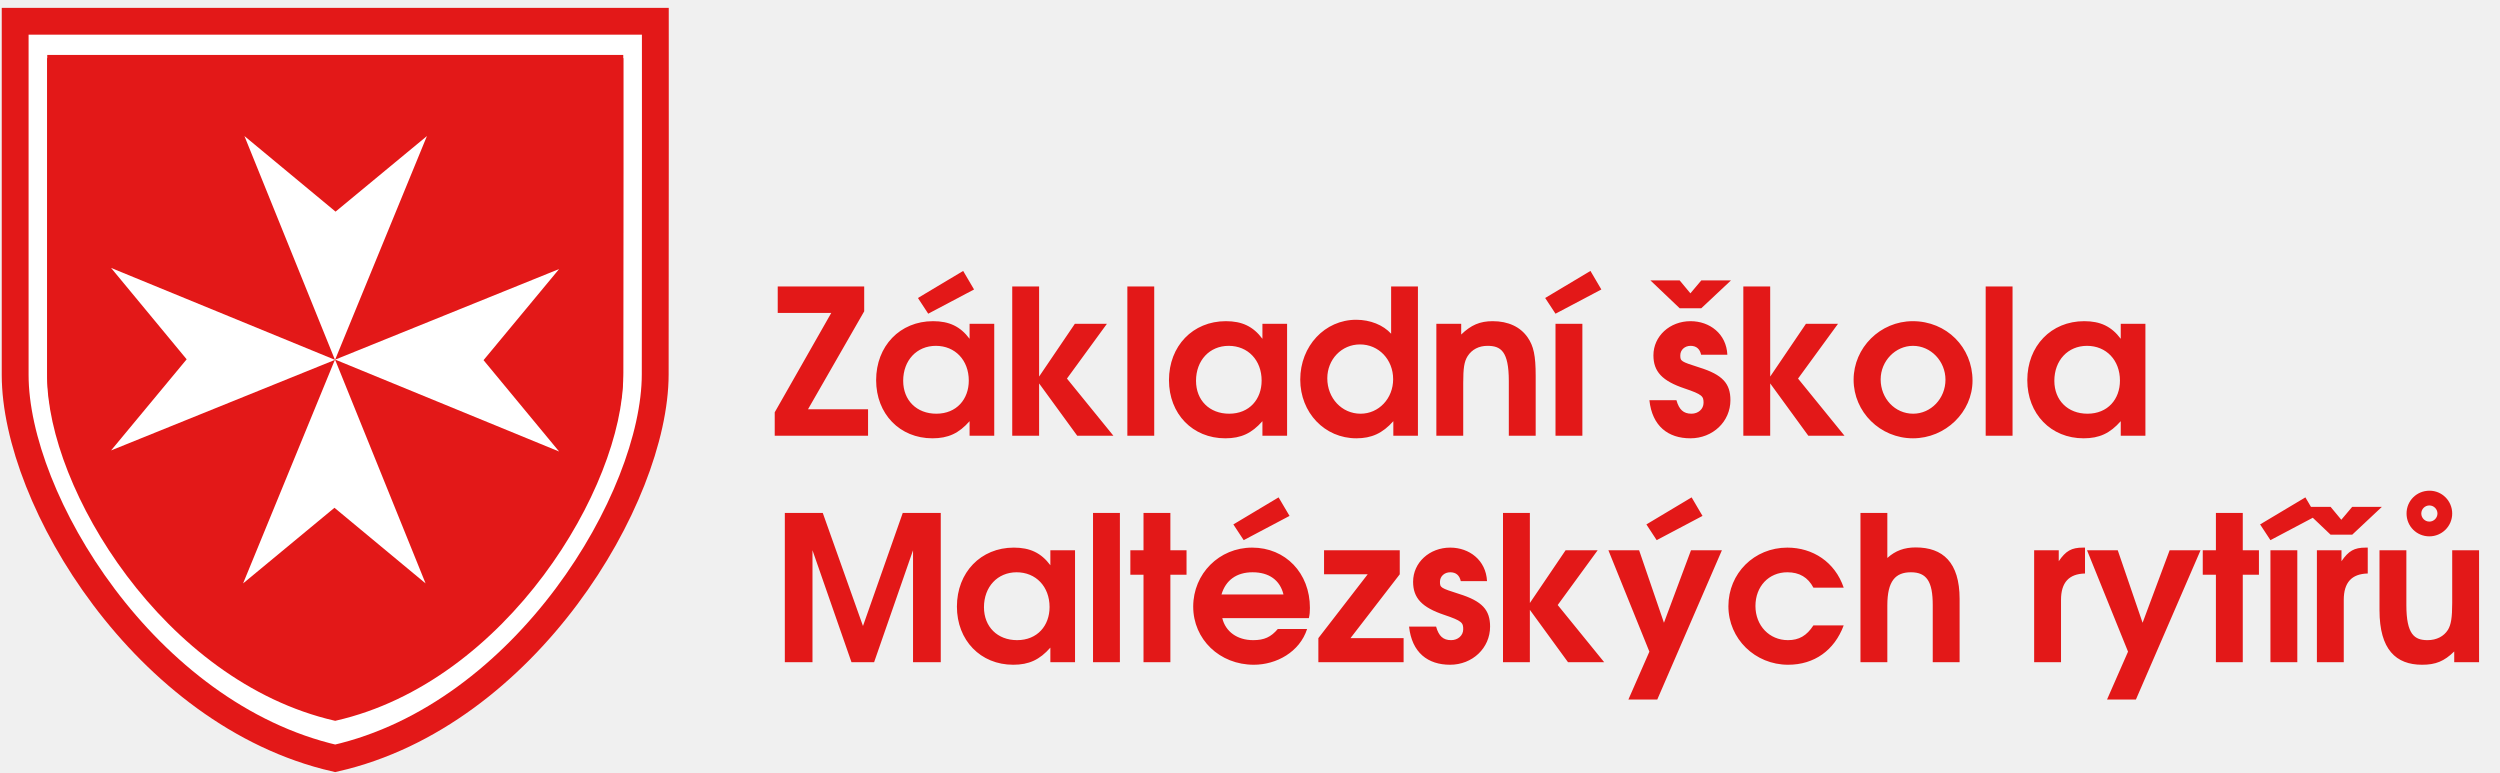
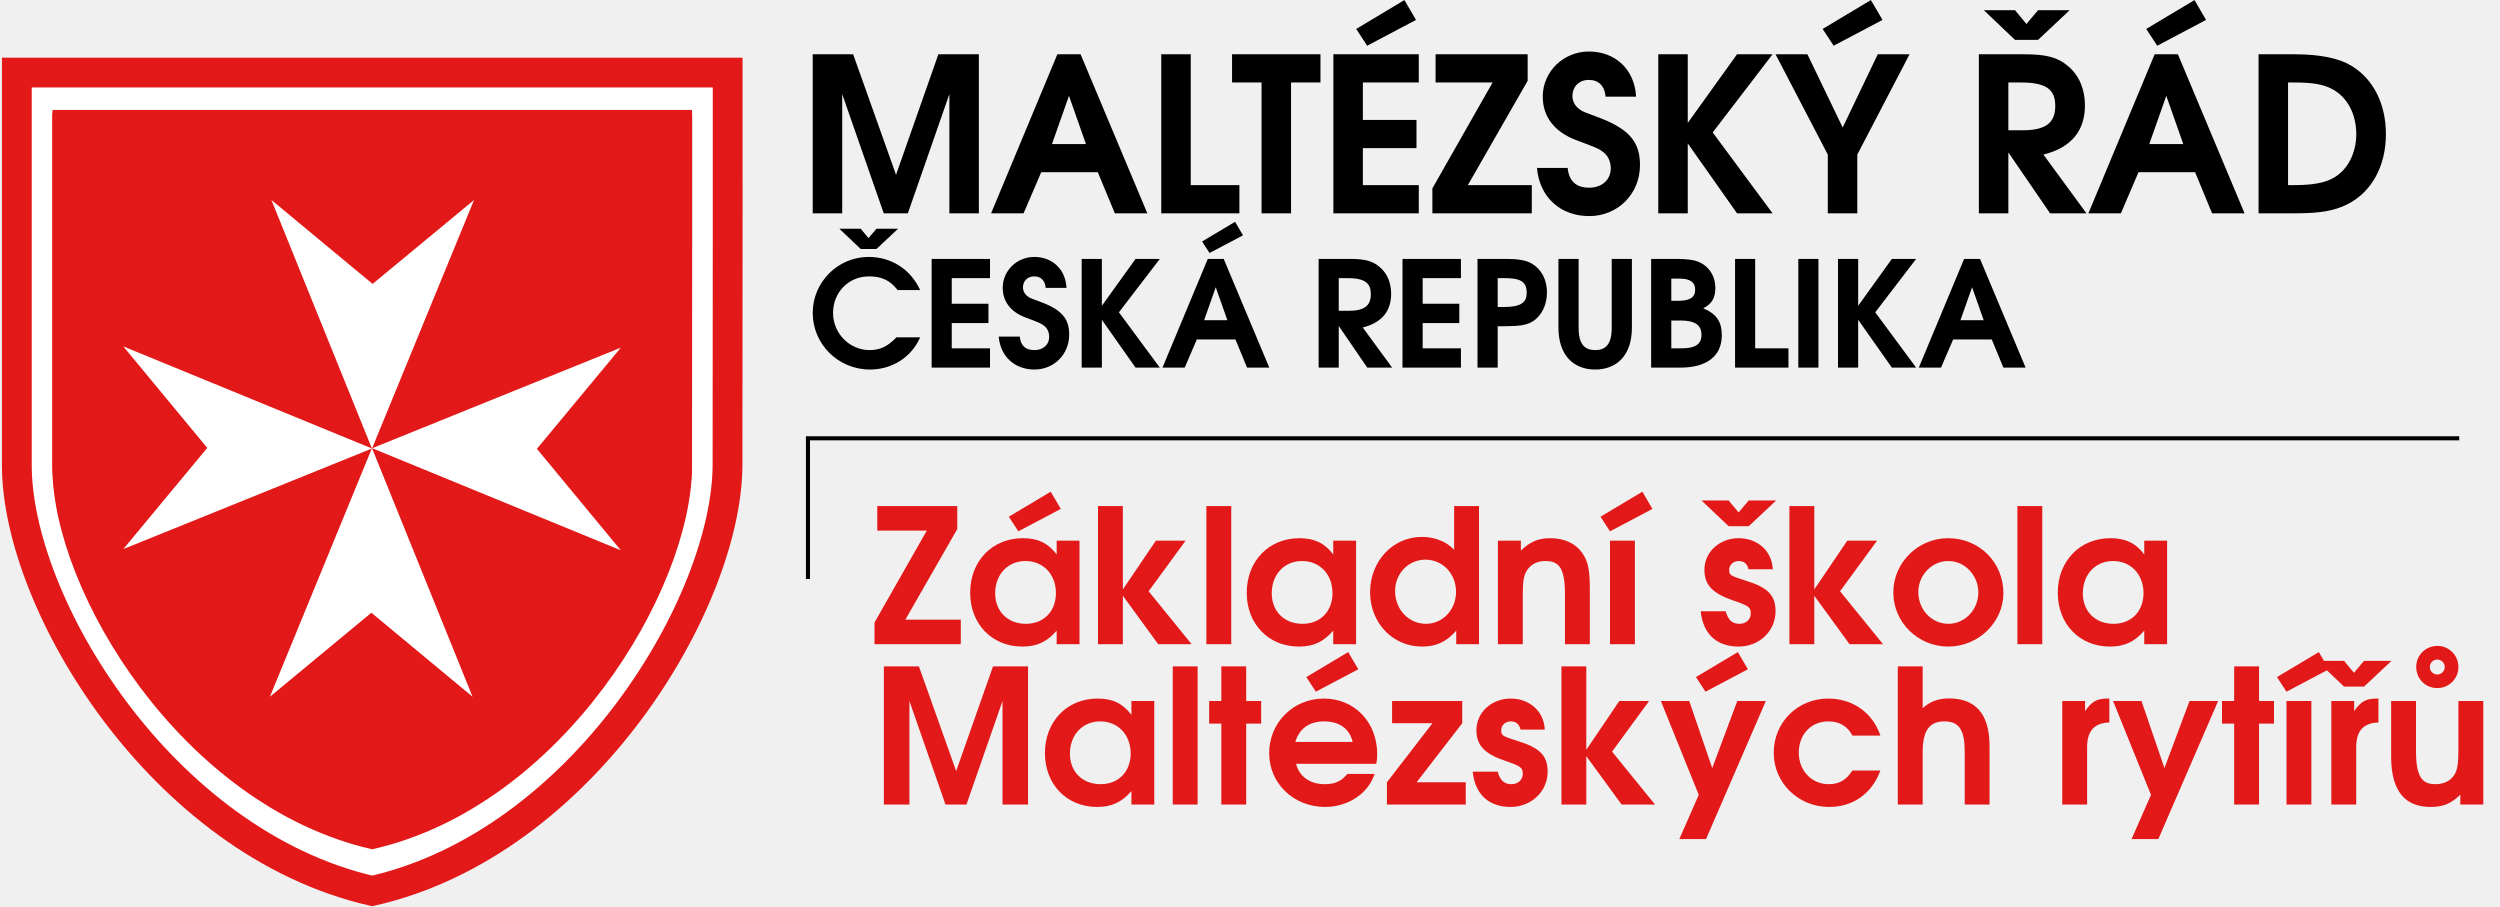
- <svg xmlns="http://www.w3.org/2000/svg" viewBox="0 0 408.5 126.2" width="408.5" height="126.2" role="img">
+ <svg xmlns="http://www.w3.org/2000/svg" viewBox="0 -7.2 367.9 133.4" width="367.9" height="133.4" role="img">
  <g transform="translate(-113.9 -228.2)">
    <path fill-rule="nonzero" fill="#fff" d="M 168.67 352.11 C 200.06 344.96 221.41 309.17 221.43 288.82 C 221.47 264.14 221.45 230.60 221.45 230.60 L 115.91 230.60 C 115.91 230.60 115.90 263.93 115.91 288.91 C 115.91 309.43 137.35 344.91 168.67 352.11 " />
    <path fill="none" stroke-width="4.43" stroke-linejoin="miter" stroke="#e31818" d="M 0.00 -0.00 C 31.42 7.15 52.79 42.99 52.82 63.36 C 52.86 88.07 52.84 121.65 52.84 121.65 L -52.82 121.65 C -52.82 121.65 -52.83 88.28 -52.82 63.27 C -52.82 42.73 -31.36 7.21 0.00 -0.00 Z M 0.00 -0.00 " transform="matrix(0.99, 0, 0, -0.99, 168.67, 352.11)" />
    <path fill-rule="nonzero" fill="#e31818" d="M 168.67 345.53 C 196.66 339.16 215.69 307.24 215.72 289.10 C 215.75 267.09 215.74 237.18 215.74 237.18 L 121.62 237.18 C 121.62 237.18 121.62 266.91 121.62 289.18 C 121.63 307.47 140.74 339.11 168.67 345.53 " />
    <path fill="none" stroke-width="0.89" stroke-linejoin="miter" stroke="#e31818" d="M -0.00 0.00 C 28.02 6.38 47.07 38.33 47.10 56.50 C 47.13 78.53 47.12 108.48 47.12 108.48 L -47.10 108.48 C -47.10 108.48 -47.11 78.72 -47.10 56.42 C -47.10 38.10 -27.96 6.43 -0.00 0.00 Z M -0.00 0.00 " transform="matrix(0.99, 0, 0, -0.99, 168.67, 345.53)" />
    <path fill-rule="nonzero" fill="#fff" d="M 168.64 286.94 L 153.62 323.53 L 168.55 311.17 L 183.44 323.53 L 168.64 286.94 " />
    <path fill-rule="nonzero" fill="#fff" d="M 168.64 287.02 L 183.66 250.43 L 168.73 262.78 L 153.84 250.43 L 168.64 287.02 " />
    <path fill-rule="nonzero" fill="#fff" d="M 168.67 286.96 L 205.26 301.98 L 192.91 287.05 L 205.26 272.16 L 168.67 286.96 " />
    <path fill-rule="nonzero" fill="#fff" d="M 168.64 287.00 L 132.05 271.98 L 144.40 286.91 L 132.05 301.80 L 168.64 287.00 " />
  </g>
-   <path fill="#e31818" d="M126.59 71.2H141.84V66.87H132.03L141.21 50.87V46.81H127.08V51.13H135.83L126.59 67.37ZM143.16 62.12C143.16 67.63 147.02 71.62 152.36 71.62C154.94 71.62 156.69 70.80 158.43 68.82V71.2H162.46V52.91H158.43V55.36C156.92 53.34 155.10 52.48 152.46 52.48C147.05 52.48 143.16 56.54 143.16 62.12ZM147.58 62.22C147.58 58.89 149.79 56.51 152.92 56.51C156.06 56.51 158.30 58.85 158.30 62.19C158.30 65.22 156.32 67.60 152.99 67.60C149.79 67.60 147.58 65.42 147.58 62.22ZM149.99 48.69 151.67 51.26 159.16 47.30 157.38 44.27ZM165.40 71.2H169.79V62.65L176.02 71.2H181.93L174.34 61.86L180.87 52.91H175.63L169.79 61.53V46.81H165.40ZM184.21 71.2H188.60V46.81H184.21ZM191.01 62.12C191.01 67.63 194.87 71.62 200.21 71.62C202.79 71.62 204.54 70.80 206.28 68.82V71.2H210.31V52.91H206.28V55.36C204.77 53.34 202.95 52.48 200.31 52.48C194.90 52.48 191.01 56.54 191.01 62.12ZM195.43 62.22C195.43 58.89 197.64 56.51 200.77 56.51C203.91 56.51 206.15 58.85 206.15 62.19C206.15 65.22 204.17 67.60 200.84 67.60C197.64 67.60 195.43 65.42 195.43 62.22ZM212.46 62.02C212.46 67.43 216.45 71.62 221.63 71.62C224.10 71.62 225.92 70.80 227.67 68.82V71.2H231.69V46.81H227.31V54.53C226.02 53.11 223.91 52.25 221.60 52.25C216.48 52.25 212.46 56.54 212.46 62.02ZM216.88 61.82C216.88 58.72 219.22 56.28 222.22 56.28C225.29 56.28 227.64 58.75 227.64 61.96C227.64 65.12 225.29 67.60 222.32 67.60C219.25 67.60 216.88 65.06 216.88 61.82ZM234.70 71.2H239.09V62.58C239.09 60.14 239.25 59.08 239.81 58.19C240.51 57.10 241.66 56.51 243.05 56.51C245.22 56.51 246.54 57.37 246.54 62.25V71.2H250.93V61.39C250.93 58.13 250.60 56.54 249.61 55.12C248.42 53.41 246.45 52.48 243.90 52.48C241.82 52.48 240.37 53.11 238.76 54.66V52.91H234.70ZM252.48 48.69 254.17 51.26 261.66 47.30 259.88 44.27ZM254.17 71.2H258.56V52.91H254.17ZM269.51 65.39C269.97 69.64 272.58 71.62 276.21 71.62C279.87 71.62 282.75 68.89 282.75 65.39C282.75 62.68 281.49 61.23 277.66 60.04C274.66 59.08 274.56 59.02 274.56 58.06C274.56 57.17 275.29 56.51 276.24 56.51C277.17 56.51 277.76 57.01 277.96 57.96H282.25C282.09 54.53 279.35 52.48 276.24 52.48C272.84 52.48 270.17 54.93 270.17 58.06C270.17 60.73 271.62 62.25 275.25 63.47C278.19 64.46 278.36 64.76 278.36 65.82C278.36 66.84 277.50 67.60 276.38 67.60C275.09 67.60 274.36 66.94 273.93 65.39ZM269.68 45.82 274.46 50.37H277.99L282.84 45.82H277.99L276.21 47.93L274.46 45.82ZM284.86 71.2H289.25V62.65L295.48 71.2H301.39L293.80 61.86L300.33 52.91H295.09L289.25 61.53V46.81H284.86ZM302.88 62.05C302.88 67.33 307.23 71.62 312.58 71.62C317.89 71.62 322.31 67.33 322.31 62.19C322.31 56.74 318.06 52.48 312.54 52.48C307.23 52.48 302.88 56.81 302.88 62.05ZM307.30 61.99C307.30 58.99 309.71 56.51 312.58 56.51C315.51 56.51 317.89 59.02 317.89 62.05C317.89 65.12 315.51 67.60 312.61 67.60C309.64 67.60 307.30 65.12 307.30 61.99ZM324.46 71.2H328.85V46.81H324.46ZM331.26 62.12C331.26 67.63 335.12 71.62 340.46 71.62C343.04 71.62 344.78 70.80 346.53 68.82V71.2H350.56V52.91H346.53V55.36C345.02 53.34 343.20 52.48 340.56 52.48C335.15 52.48 331.26 56.54 331.26 62.12ZM335.68 62.22C335.68 58.89 337.89 56.51 341.02 56.51C344.16 56.51 346.40 58.85 346.40 62.19C346.40 65.22 344.42 67.60 341.09 67.60C337.89 67.60 335.68 65.42 335.68 62.22Z" />
-   <path fill="#e31818" d="M128.24 108.2H132.76V89.91L139.13 108.2H142.83L149.19 89.91V108.2H153.72V83.81H147.51L141.01 102.29L134.44 83.81H128.24ZM156.36 99.12C156.36 104.63 160.22 108.62 165.56 108.62C168.14 108.62 169.89 107.80 171.63 105.82V108.2H175.66V89.91H171.63V92.36C170.12 90.34 168.30 89.48 165.66 89.48C160.25 89.48 156.36 93.54 156.36 99.12ZM160.78 99.22C160.78 95.89 162.99 93.51 166.12 93.51C169.26 93.51 171.50 95.85 171.50 99.19C171.50 102.22 169.52 104.60 166.19 104.60C162.99 104.60 160.78 102.42 160.78 99.22ZM178.60 108.2H182.99V83.81H178.60ZM184.70 93.91H186.85V108.2H191.24V93.91H193.88V89.91H191.24V83.81H186.85V89.91H184.70ZM194.97 99.12C194.97 104.47 199.29 108.62 204.87 108.62C208.56 108.62 212.36 106.55 213.58 102.78H208.79C207.67 104.10 206.58 104.60 204.77 104.60C202.16 104.60 200.25 103.21 199.72 101.00H213.87C214.01 100.37 214.04 99.98 214.04 99.32C214.04 93.64 210.05 89.48 204.60 89.48C199.22 89.48 194.97 93.74 194.97 99.12ZM199.59 97.14C200.28 94.80 202.06 93.51 204.67 93.51C207.37 93.51 209.16 94.80 209.72 97.14ZM201.53 85.69 203.22 88.26 210.71 84.30 208.92 81.27ZM215.42 108.2H229.35V104.27H220.67L228.72 93.84V89.91H216.35V93.84H223.48L215.42 104.27ZM230.24 102.39C230.70 106.64 233.31 108.62 236.94 108.62C240.60 108.62 243.48 105.89 243.48 102.39C243.48 99.68 242.22 98.23 238.39 97.04C235.39 96.08 235.29 96.02 235.29 95.06C235.29 94.17 236.02 93.51 236.97 93.51C237.90 93.51 238.49 94.01 238.69 94.96H242.98C242.81 91.53 240.08 89.48 236.97 89.48C233.57 89.48 230.90 91.93 230.90 95.06C230.90 97.73 232.35 99.25 235.98 100.47C238.92 101.46 239.09 101.76 239.09 102.82C239.09 103.84 238.23 104.60 237.11 104.60C235.82 104.60 235.09 103.94 234.66 102.39ZM245.59 108.2H249.98V99.65L256.21 108.2H262.12L254.53 98.86L261.06 89.91H255.82L249.98 98.53V83.81H245.59ZM262.81 89.91 269.51 106.48 266.08 114.30H270.80L281.36 89.91H276.31L271.89 101.76L267.83 89.91ZM269.02 85.69 270.70 88.26 278.19 84.30 276.41 81.27ZM282.42 99.05C282.42 104.37 286.77 108.62 292.18 108.62C296.44 108.62 299.74 106.28 301.26 102.19H296.31C295.22 103.87 293.97 104.60 292.15 104.60C289.11 104.60 286.84 102.22 286.84 99.02C286.84 95.82 289.02 93.51 292.05 93.51C294.03 93.51 295.42 94.34 296.31 96.02H301.26C299.84 91.83 296.21 89.48 292.05 89.48C286.64 89.48 282.42 93.68 282.42 99.05ZM304.00 108.2H308.39V98.92C308.39 94.90 309.74 93.51 312.25 93.51C314.82 93.51 315.81 95.03 315.81 98.86V108.2H320.20V97.87C320.20 91.86 317.43 89.45 313.04 89.45C311.16 89.45 309.71 89.98 308.39 91.17V83.81H304.00ZM332.38 108.2H336.77V98.03C336.77 95.19 338.05 93.77 340.69 93.71V89.48H340.36C338.48 89.48 337.56 90.01 336.40 91.7V89.91H332.38ZM341.02 89.91 347.72 106.48 344.29 114.30H349.01L359.57 89.91H354.52L350.10 101.76L346.04 89.91ZM359.93 93.91H362.08V108.2H366.47V93.91H369.11V89.91H366.47V83.81H362.08V89.91H359.93ZM369.30 85.69 370.99 88.26 378.48 84.30 376.70 81.27ZM370.99 108.2H375.38V89.91H370.99ZM376.04 82.82 380.82 87.37H384.35L389.20 82.82H384.35L382.57 84.93L380.82 82.82ZM378.58 108.2H382.97V98.03C382.97 95.19 384.25 93.77 386.89 93.71V89.48H386.56C384.68 89.48 383.76 90.01 382.60 91.7V89.91H378.58ZM388.81 99.71C388.81 106.15 391.51 108.62 395.77 108.62C397.98 108.62 399.37 108.06 401.02 106.45V108.2H405.08V89.91H400.69V98.53C400.69 100.97 400.49 102.09 399.99 102.92C399.33 103.97 398.15 104.60 396.66 104.60C394.55 104.60 393.20 103.71 393.20 98.86V89.91H388.81ZM393.23 83.91C393.23 85.99 394.88 87.64 396.96 87.64C399.00 87.64 400.69 85.99 400.69 83.91C400.69 81.86 399.04 80.18 396.99 80.18C394.88 80.18 393.23 81.83 393.23 83.91ZM395.64 83.91C395.64 83.18 396.23 82.59 396.96 82.59C397.68 82.59 398.28 83.18 398.28 83.91C398.28 84.63 397.68 85.23 396.96 85.23C396.23 85.23 395.64 84.63 395.64 83.91Z" />
+   <path fill="#000" d="M119.6 24.19H123.94V6.65L130.05 24.19H133.6L139.71 6.65V24.19H144.05V0.79H138.09L131.86 18.52L125.55 0.79H119.6ZM145.85 24.19H150.63L153.23 18.14H161.55L164.06 24.19H168.84L159.02 0.79H155.6ZM154.81 14 157.31 6.9 159.81 14ZM170.89 24.19H182.39V20.04H175.23V0.79H170.89ZM181.31 4.94H185.65V24.19H189.99V4.94H194.32V0.79H181.31ZM196.22 24.19H208.79V20.04H200.56V14.6H208.45V10.45H200.56V4.94H208.79V0.79H196.22ZM199.58 -2.94 201.19 -0.47 208.38 -4.27 206.67 -7.19ZM210.79 24.19H225.42V20.04H216.01L224.81 4.69V0.79H211.26V4.94H219.65L210.79 20.52ZM226.18 17.51C226.56 21.94 229.75 24.6 233.87 24.6C238.08 24.6 241.34 21.34 241.34 17.1C241.34 13.93 240.04 11.88 235.29 10.1C233.08 9.28 233.02 9.25 232.7 9.06C231.84 8.52 231.4 7.79 231.4 6.94C231.4 5.54 232.38 4.56 233.81 4.56C235.26 4.56 236.15 5.45 236.28 7.03H240.77C240.55 2.92 237.61 0.38 233.84 0.38C230.07 0.38 227.03 3.33 227.03 7.03C227.03 9.98 228.77 12.22 231.91 13.4C235.01 14.57 235.26 14.66 235.96 15.2C236.66 15.74 237.04 16.62 237.04 17.57C237.04 19.25 235.74 20.42 233.87 20.42C231.94 20.42 230.89 19.47 230.7 17.51ZM244.03 24.19H248.37V13.9L255.62 24.19H260.85L252.04 12.29L260.85 0.79H255.62L248.37 10.89V0.79H244.03ZM261.29 0.79 268.98 15.55V24.19H273.32V15.55L281.01 0.79H276.33L271.17 11.56L265.98 0.79ZM268.22 -2.94 269.84 -0.47 277.03 -4.27 275.32 -7.19ZM291.21 24.19H295.55V15.23L301.69 24.19H307.04L300.71 15.55C304.92 14.5 306.82 11.94 306.82 8.3C306.82 5.92 305.96 3.9 304.35 2.54C302.83 1.24 301.15 0.79 297.95 0.79H291.21ZM291.94 -5.7 296.53 -1.33H299.92L304.57 -5.7H299.92L298.21 -3.67L296.53 -5.7ZM295.55 11.97V4.94H297.48C301.6 4.94 302.45 6.33 302.45 8.42C302.45 10.89 301.03 11.97 297.67 11.97ZM307.33 24.19H312.11L314.7 18.14H323.03L325.53 24.19H330.31L320.5 0.79H317.08ZM315.84 -2.94 317.46 -0.47 324.64 -4.27 322.94 -7.19ZM316.29 14 318.79 6.9 321.29 14ZM332.37 24.19H337.82C341.36 24.19 343.48 23.84 345.38 22.89C348.99 21.12 351.11 17.26 351.11 12.54C351.11 8.11 349.28 4.43 346.02 2.47C344.18 1.36 341.39 0.79 337.72 0.79H332.37ZM336.71 20.04V4.94H337.56C340.32 4.94 341.81 5.19 343.17 5.89C345.38 7.03 346.75 9.53 346.75 12.54C346.75 15.36 345.45 17.86 343.36 19C342.06 19.73 340.25 20.04 337.66 20.04Z M119.6 38.84C119.6 43.45 123.35 47.18 128.03 47.18C131.29 47.18 134.15 45.36 135.41 42.44H131.92C130.62 43.8 129.5 44.32 127.96 44.32C125.02 44.32 122.59 41.85 122.59 38.86C122.59 35.85 124.84 33.47 127.9 33.47C129.76 33.47 131.01 34.08 132.1 35.49H135.41C134 32.39 131.12 30.61 127.83 30.61C123.3 30.61 119.6 34.32 119.6 38.84ZM123.52 26.46 126.66 29.44H128.98L132.16 26.46H128.98L127.81 27.84L126.66 26.46ZM137.1 46.9H145.69V44.06H140.06V40.34H145.46V37.5H140.06V33.73H145.69V30.9H137.1ZM146.97 42.33C147.23 45.36 149.42 47.18 152.23 47.18C155.11 47.18 157.34 44.95 157.34 42.05C157.34 39.88 156.46 38.47 153.21 37.26C151.69 36.7 151.65 36.68 151.43 36.55C150.85 36.18 150.54 35.68 150.54 35.1C150.54 34.14 151.22 33.47 152.19 33.47C153.19 33.47 153.79 34.08 153.88 35.16H156.95C156.8 32.35 154.79 30.61 152.21 30.61C149.64 30.61 147.56 32.63 147.56 35.16C147.56 37.17 148.75 38.71 150.89 39.51C153.01 40.31 153.19 40.38 153.66 40.75C154.14 41.12 154.4 41.72 154.4 42.37C154.4 43.52 153.51 44.32 152.23 44.32C150.91 44.32 150.2 43.67 150.07 42.33ZM159.18 46.9H162.15V39.86L167.11 46.9H170.68L164.66 38.76L170.68 30.9H167.11L162.15 37.8V30.9H159.18ZM171.07 46.9H174.34L176.12 42.76H181.81L183.52 46.9H186.79L180.08 30.9H177.74ZM176.9 28.34 178 30.03 182.92 27.43 181.75 25.44ZM177.2 39.92 178.91 35.07 180.62 39.92ZM194.05 46.9H197.01V40.77L201.21 46.9H204.87L200.54 40.99C203.42 40.27 204.72 38.52 204.72 36.03C204.72 34.4 204.14 33.02 203.03 32.09C201.99 31.2 200.85 30.9 198.66 30.9H194.05ZM197.01 38.54V33.73H198.33C201.15 33.73 201.73 34.68 201.73 36.11C201.73 37.8 200.76 38.54 198.46 38.54ZM206.39 46.9H214.99V44.06H209.36V40.34H214.75V37.5H209.36V33.73H214.99V30.9H206.39ZM217.43 46.9H220.4V40.81H221.35C223.63 40.81 224.67 40.64 225.55 40.1C226.85 39.3 227.65 37.67 227.65 35.83C227.65 33.99 226.87 32.48 225.49 31.63C224.58 31.09 223.52 30.9 221.4 30.9H217.43ZM220.4 37.98V33.73H221.4C223.67 33.73 224.67 34.19 224.67 35.88C224.67 37.26 223.93 37.98 221.27 37.98ZM229.34 41.03C229.34 45.1 231.59 47.18 234.73 47.18C237.9 47.18 240.15 45.12 240.15 41.03V30.9H237.18V41.03C237.18 43.54 236.23 44.32 234.76 44.32C233.24 44.32 232.31 43.52 232.31 41.03V30.9H229.34ZM242.98 46.9H247.25C251.36 46.9 253.38 45.06 253.38 42.13C253.38 40.23 252.68 39.02 250.65 38.17C251.93 37.5 252.43 36.66 252.43 35.16C252.43 33.67 251.75 32.41 250.61 31.67C249.65 31.07 248.66 30.9 246.28 30.9H242.98ZM245.95 44.06V39.97H247.36C249.42 39.97 250.39 40.64 250.39 42.07C250.39 43.45 249.5 44.06 247.42 44.06ZM245.95 37.07V33.8H247.16C248.7 33.8 249.46 34.32 249.46 35.42C249.46 36.57 248.7 37.07 246.9 37.07ZM255.33 46.9H263.19V44.06H258.29V30.9H255.33ZM264.64 46.9H267.6V30.9H264.64ZM270.48 46.9H273.45V39.86L278.41 46.9H281.98L275.96 38.76L281.98 30.9H278.41L273.45 37.8V30.9H270.48ZM282.37 46.9H285.64L287.42 42.76H293.11L294.82 46.9H298.09L291.38 30.9H289.04ZM288.5 39.92 290.21 35.07 291.92 39.92Z" />
+   <path fill="none" stroke="#000" stroke-width=".6" d="M118.6 57.3H361.9M118.9 57V78" />
+   <path fill="#e31818" d="M128.69 87.6H141.39V83.99H133.23L140.87 70.66V67.27H129.10V70.88H136.39L128.69 84.41ZM142.77 80.03C142.77 84.63 145.99 87.95 150.44 87.95C152.59 87.95 154.04 87.27 155.50 85.61V87.6H158.86V72.36H155.50V74.39C154.24 72.72 152.73 72.00 150.53 72.00C146.01 72.00 142.77 75.38 142.77 80.03ZM146.45 80.11C146.45 77.34 148.30 75.36 150.91 75.36C153.52 75.36 155.39 77.31 155.39 80.09C155.39 82.62 153.74 84.60 150.97 84.60C148.30 84.60 146.45 82.78 146.45 80.11ZM148.46 68.84 149.86 70.99 156.11 67.69 154.62 65.16ZM161.58 87.6H165.24V80.47L170.44 87.6H175.36L169.03 79.81L174.48 72.36H170.10L165.24 79.54V67.27H161.58ZM177.53 87.6H181.19V67.27H177.53ZM183.47 80.03C183.47 84.63 186.69 87.95 191.14 87.95C193.29 87.95 194.74 87.27 196.20 85.61V87.6H199.56V72.36H196.20V74.39C194.94 72.72 193.42 72.00 191.23 72.00C186.71 72.00 183.47 75.38 183.47 80.03ZM187.15 80.11C187.15 77.34 189.00 75.36 191.61 75.36C194.22 75.36 196.09 77.31 196.09 80.09C196.09 82.62 194.44 84.60 191.67 84.60C189.00 84.60 187.15 82.78 187.15 80.11ZM201.62 79.95C201.62 84.46 204.95 87.95 209.26 87.95C211.33 87.95 212.84 87.27 214.30 85.61V87.6H217.65V67.27H213.99V73.71C212.92 72.53 211.16 71.81 209.24 71.81C204.98 71.81 201.62 75.38 201.62 79.95ZM205.30 79.78C205.30 77.20 207.26 75.16 209.76 75.16C212.32 75.16 214.27 77.23 214.27 79.89C214.27 82.53 212.32 84.60 209.84 84.60C207.29 84.60 205.30 82.48 205.30 79.78ZM220.43 87.6H224.09V80.42C224.09 78.38 224.23 77.50 224.69 76.76C225.27 75.85 226.23 75.36 227.39 75.36C229.20 75.36 230.30 76.07 230.30 80.14V87.6H233.96V79.43C233.96 76.71 233.69 75.38 232.86 74.20C231.87 72.77 230.22 72.00 228.10 72.00C226.37 72.00 225.16 72.53 223.81 73.82V72.36H220.43ZM235.53 68.84 236.93 70.99 243.17 67.69 241.69 65.16ZM236.93 87.6H240.59V72.36H236.93ZM250.27 82.75C250.65 86.30 252.82 87.95 255.85 87.95C258.90 87.95 261.29 85.67 261.29 82.75C261.29 80.50 260.25 79.29 257.06 78.30C254.56 77.50 254.47 77.45 254.47 76.65C254.47 75.91 255.08 75.36 255.88 75.36C256.65 75.36 257.14 75.77 257.31 76.57H260.88C260.75 73.71 258.46 72.00 255.88 72.00C253.04 72.00 250.82 74.04 250.82 76.65C250.82 78.88 252.03 80.14 255.05 81.16C257.50 81.99 257.64 82.23 257.64 83.11C257.64 83.97 256.92 84.60 255.99 84.60C254.91 84.60 254.31 84.05 253.95 82.75ZM250.40 66.45 254.39 70.24H257.34L261.38 66.45H257.34L255.85 68.21L254.39 66.45ZM263.33 87.6H266.99V80.47L272.18 87.6H277.11L270.78 79.81L276.23 72.36H271.85L266.99 79.54V67.27H263.33ZM278.62 79.98C278.62 84.38 282.25 87.95 286.71 87.95C291.13 87.95 294.82 84.38 294.82 80.09C294.82 75.55 291.27 72.00 286.68 72.00C282.25 72.00 278.62 75.61 278.62 79.98ZM282.30 79.92C282.30 77.42 284.31 75.36 286.71 75.36C289.15 75.36 291.13 77.45 291.13 79.98C291.13 82.53 289.15 84.60 286.73 84.60C284.26 84.60 282.30 82.53 282.30 79.92ZM296.88 87.6H300.54V67.27H296.88ZM302.82 80.03C302.82 84.63 306.04 87.95 310.49 87.95C312.64 87.95 314.1 87.27 315.55 85.61V87.6H318.91V72.36H315.55V74.39C314.29 72.72 312.78 72.00 310.58 72.00C306.07 72.00 302.82 75.38 302.82 80.03ZM306.51 80.11C306.51 77.34 308.35 75.36 310.96 75.36C313.57 75.36 315.44 77.31 315.44 80.09C315.44 82.62 313.79 84.60 311.02 84.60C308.35 84.60 306.51 82.78 306.51 80.11Z" />
+   <path fill="#e31818" d="M130.07 111.2H133.83V95.96L139.14 111.2H142.22L147.53 95.96V111.2H151.29V90.87H146.13L140.71 106.27L135.23 90.87H130.07ZM153.77 103.63C153.77 108.23 156.99 111.55 161.44 111.55C163.59 111.55 165.04 110.87 166.50 109.22V111.2H169.86V95.96H166.50V98.0C165.24 96.32 163.73 95.60 161.53 95.60C157.01 95.60 153.77 98.99 153.77 103.63ZM157.45 103.72C157.45 100.94 159.30 98.96 161.91 98.96C164.52 98.96 166.39 100.91 166.39 103.69C166.39 106.22 164.74 108.20 161.97 108.20C159.30 108.20 157.45 106.38 157.45 103.72ZM172.58 111.2H176.24V90.87H172.58ZM177.94 99.29H179.73V111.2H183.39V99.29H185.59V95.96H183.39V90.87H179.73V95.96H177.94ZM186.77 103.63C186.77 108.09 190.37 111.55 195.02 111.55C198.10 111.55 201.26 109.82 202.28 106.69H198.29C197.36 107.79 196.45 108.20 194.94 108.20C192.76 108.20 191.17 107.04 190.73 105.20H202.53C202.64 104.68 202.67 104.35 202.67 103.80C202.67 99.07 199.34 95.60 194.80 95.60C190.32 95.60 186.77 99.15 186.77 103.63ZM190.62 101.98C191.20 100.03 192.68 98.96 194.85 98.96C197.11 98.96 198.6 100.03 199.06 101.98ZM192.24 92.44 193.64 94.59 199.89 91.29 198.40 88.76ZM204.1 111.2H215.70V107.92H208.47L215.18 99.23V95.96H204.86V99.23H210.80L204.1 107.92ZM216.72 106.36C217.10 109.90 219.28 111.55 222.30 111.55C225.35 111.55 227.75 109.27 227.75 106.36C227.75 104.10 226.70 102.89 223.51 101.90C221.01 101.10 220.92 101.05 220.92 100.25C220.92 99.51 221.53 98.96 222.33 98.96C223.10 98.96 223.59 99.37 223.76 100.17H227.33C227.2 97.31 224.91 95.60 222.33 95.60C219.5 95.60 217.27 97.64 217.27 100.25C217.27 102.48 218.48 103.74 221.50 104.76C223.95 105.59 224.09 105.83 224.09 106.71C224.09 107.57 223.37 108.20 222.44 108.20C221.36 108.20 220.76 107.65 220.40 106.36ZM229.78 111.2H233.44V104.07L238.64 111.2H243.56L237.23 103.41L242.68 95.96H238.30L233.44 103.14V90.87H229.78ZM244.41 95.96 249.99 109.77 247.13 116.28H251.06L259.86 95.96H255.66L251.97 105.83L248.59 95.96ZM249.58 92.44 250.98 94.59 257.22 91.29 255.74 88.76ZM261.02 103.58C261.02 108.01 264.65 111.55 269.16 111.55C272.71 111.55 275.46 109.60 276.72 106.19H272.60C271.69 107.59 270.65 108.20 269.13 108.20C266.60 108.20 264.71 106.22 264.71 103.55C264.71 100.88 266.52 98.96 269.05 98.96C270.70 98.96 271.86 99.65 272.60 101.05H276.72C275.54 97.56 272.52 95.60 269.05 95.60C264.54 95.60 261.02 99.10 261.02 103.58ZM279.28 111.2H282.94V103.47C282.94 100.11 284.07 98.96 286.16 98.96C288.30 98.96 289.13 100.22 289.13 103.41V111.2H292.78V102.59C292.78 97.58 290.47 95.58 286.82 95.58C285.25 95.58 284.04 96.02 282.94 97.01V90.87H279.28ZM303.48 111.2H307.14V102.73C307.14 100.36 308.21 99.18 310.41 99.12V95.60H310.14C308.57 95.60 307.80 96.04 306.84 97.45V95.96H303.48ZM310.96 95.96 316.54 109.77 313.68 116.28H317.62L326.42 95.96H322.21L318.52 105.83L315.14 95.96ZM326.99 99.29H328.78V111.2H332.44V99.29H334.64V95.96H332.44V90.87H328.78V95.96H326.99ZM335.08 92.44 336.48 94.59 342.72 91.29 341.24 88.76ZM336.48 111.2H340.14V95.96H336.48ZM340.96 90.05 344.95 93.84H347.89L351.94 90.05H347.89L346.41 91.81L344.95 90.05ZM343.08 111.2H346.74V102.73C346.74 100.36 347.81 99.18 350.01 99.12V95.60H349.74C348.17 95.60 347.40 96.04 346.44 97.45V95.96H343.08ZM351.88 104.13C351.88 109.49 354.14 111.55 357.68 111.55C359.53 111.55 360.68 111.09 362.06 109.74V111.2H365.44V95.96H361.78V103.14C361.78 105.17 361.62 106.11 361.20 106.8C360.65 107.68 359.66 108.20 358.43 108.20C356.67 108.20 355.54 107.46 355.54 103.41V95.96H351.88ZM355.57 90.96C355.57 92.69 356.94 94.06 358.67 94.06C360.38 94.06 361.78 92.69 361.78 90.96C361.78 89.25 360.41 87.85 358.70 87.85C356.94 87.85 355.57 89.22 355.57 90.96ZM357.57 90.96C357.57 90.35 358.07 89.86 358.67 89.86C359.28 89.86 359.77 90.35 359.77 90.96C359.77 91.56 359.28 92.06 358.67 92.06C358.07 92.06 357.57 91.56 357.57 90.96Z" />
</svg>
